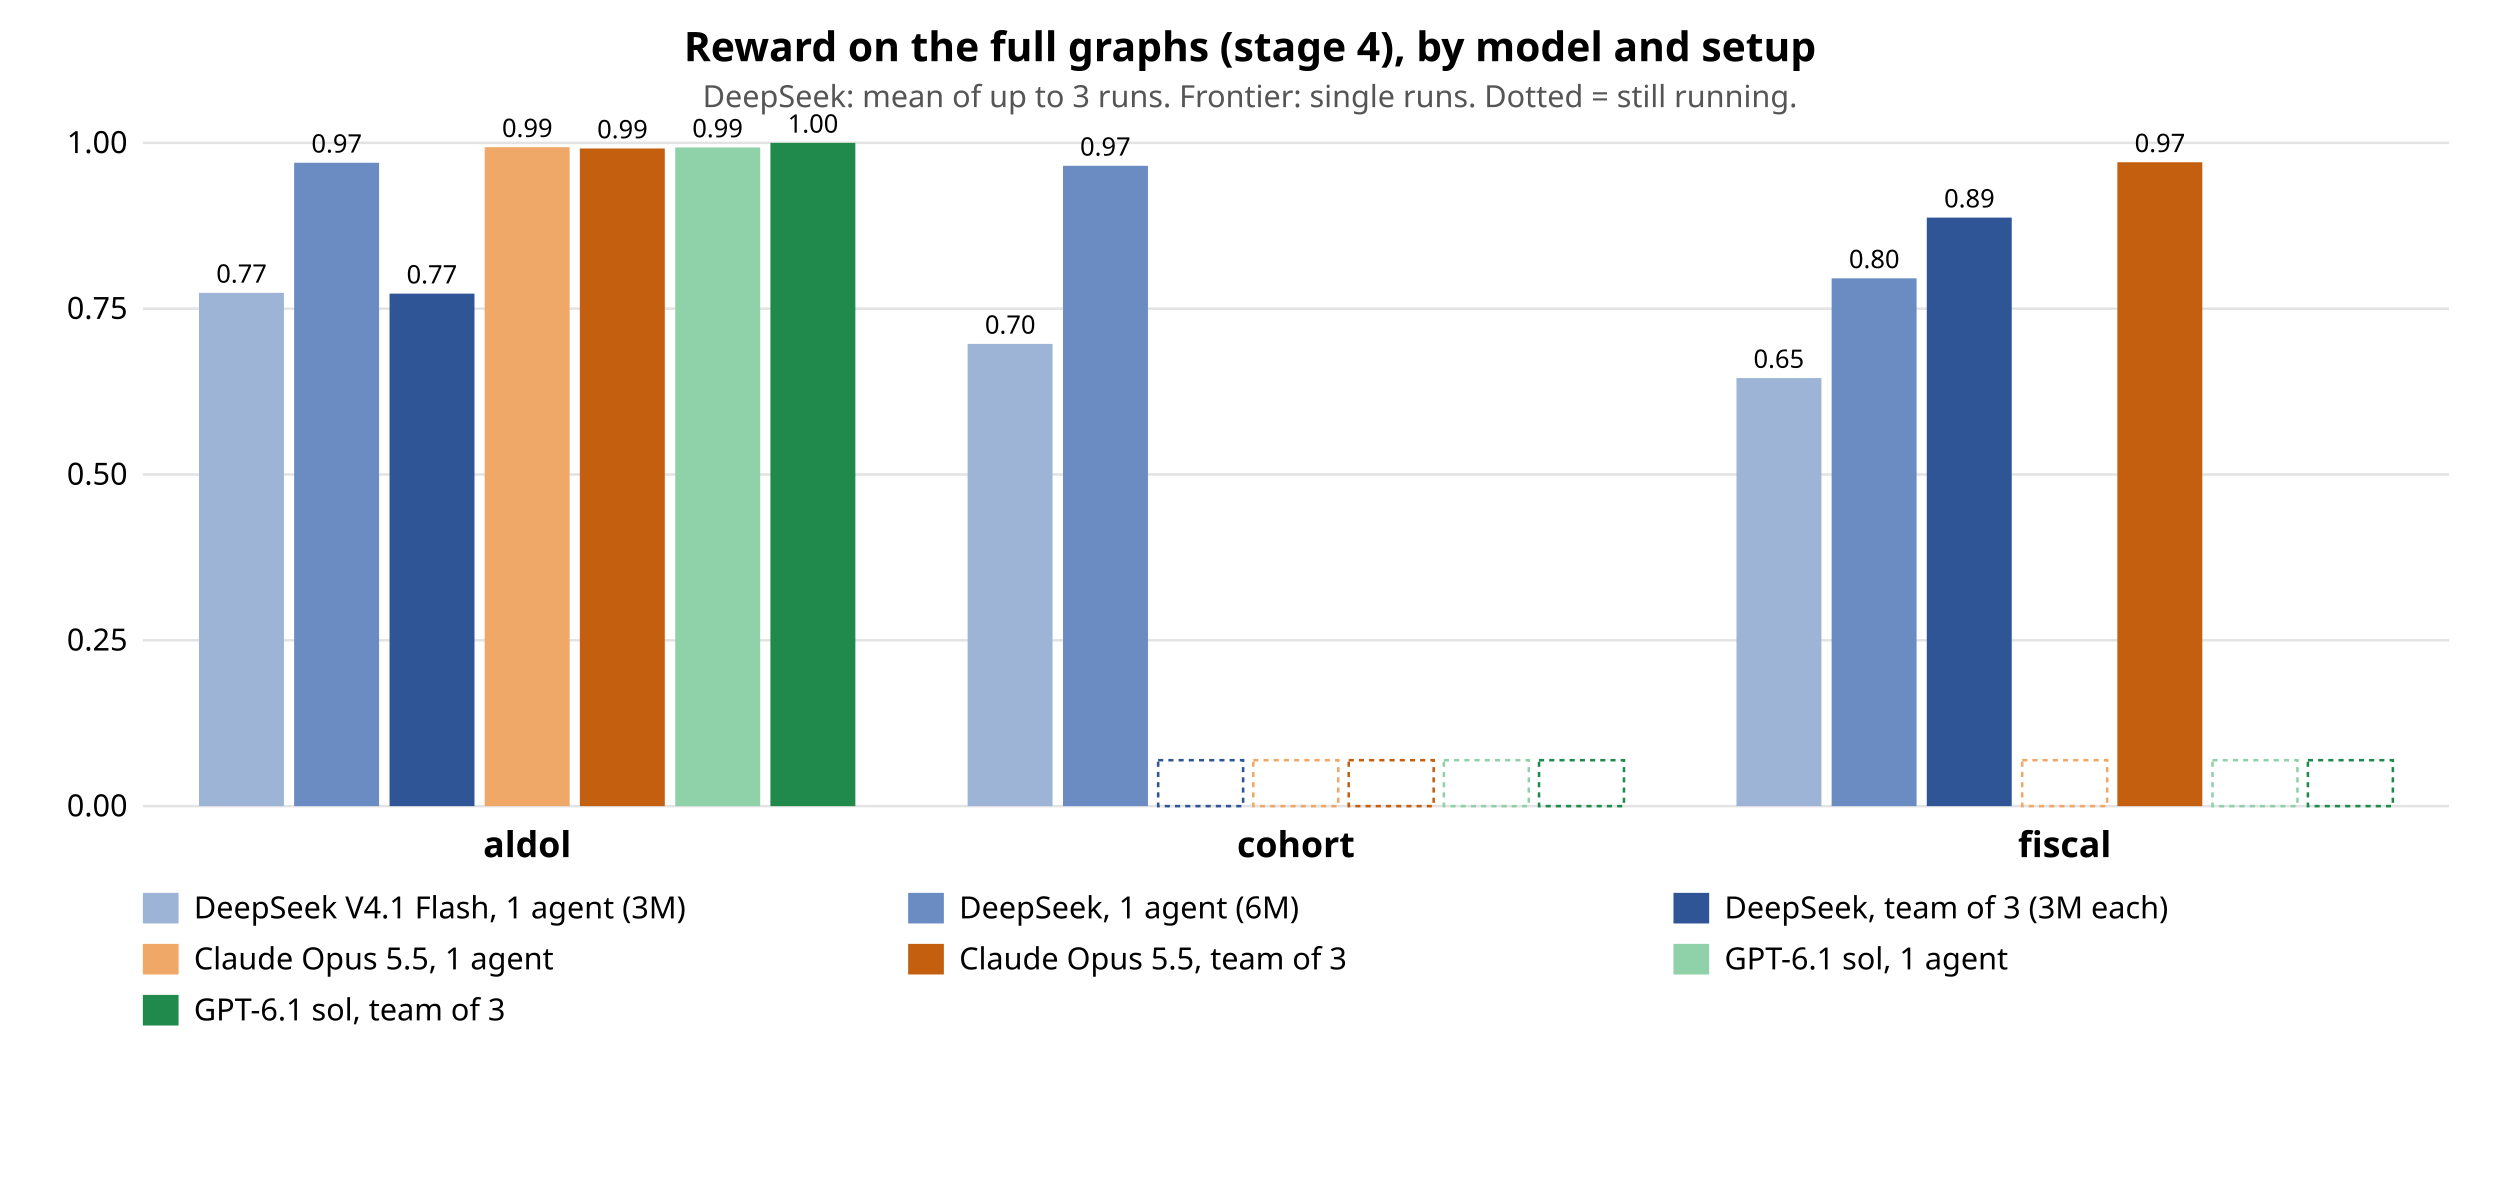
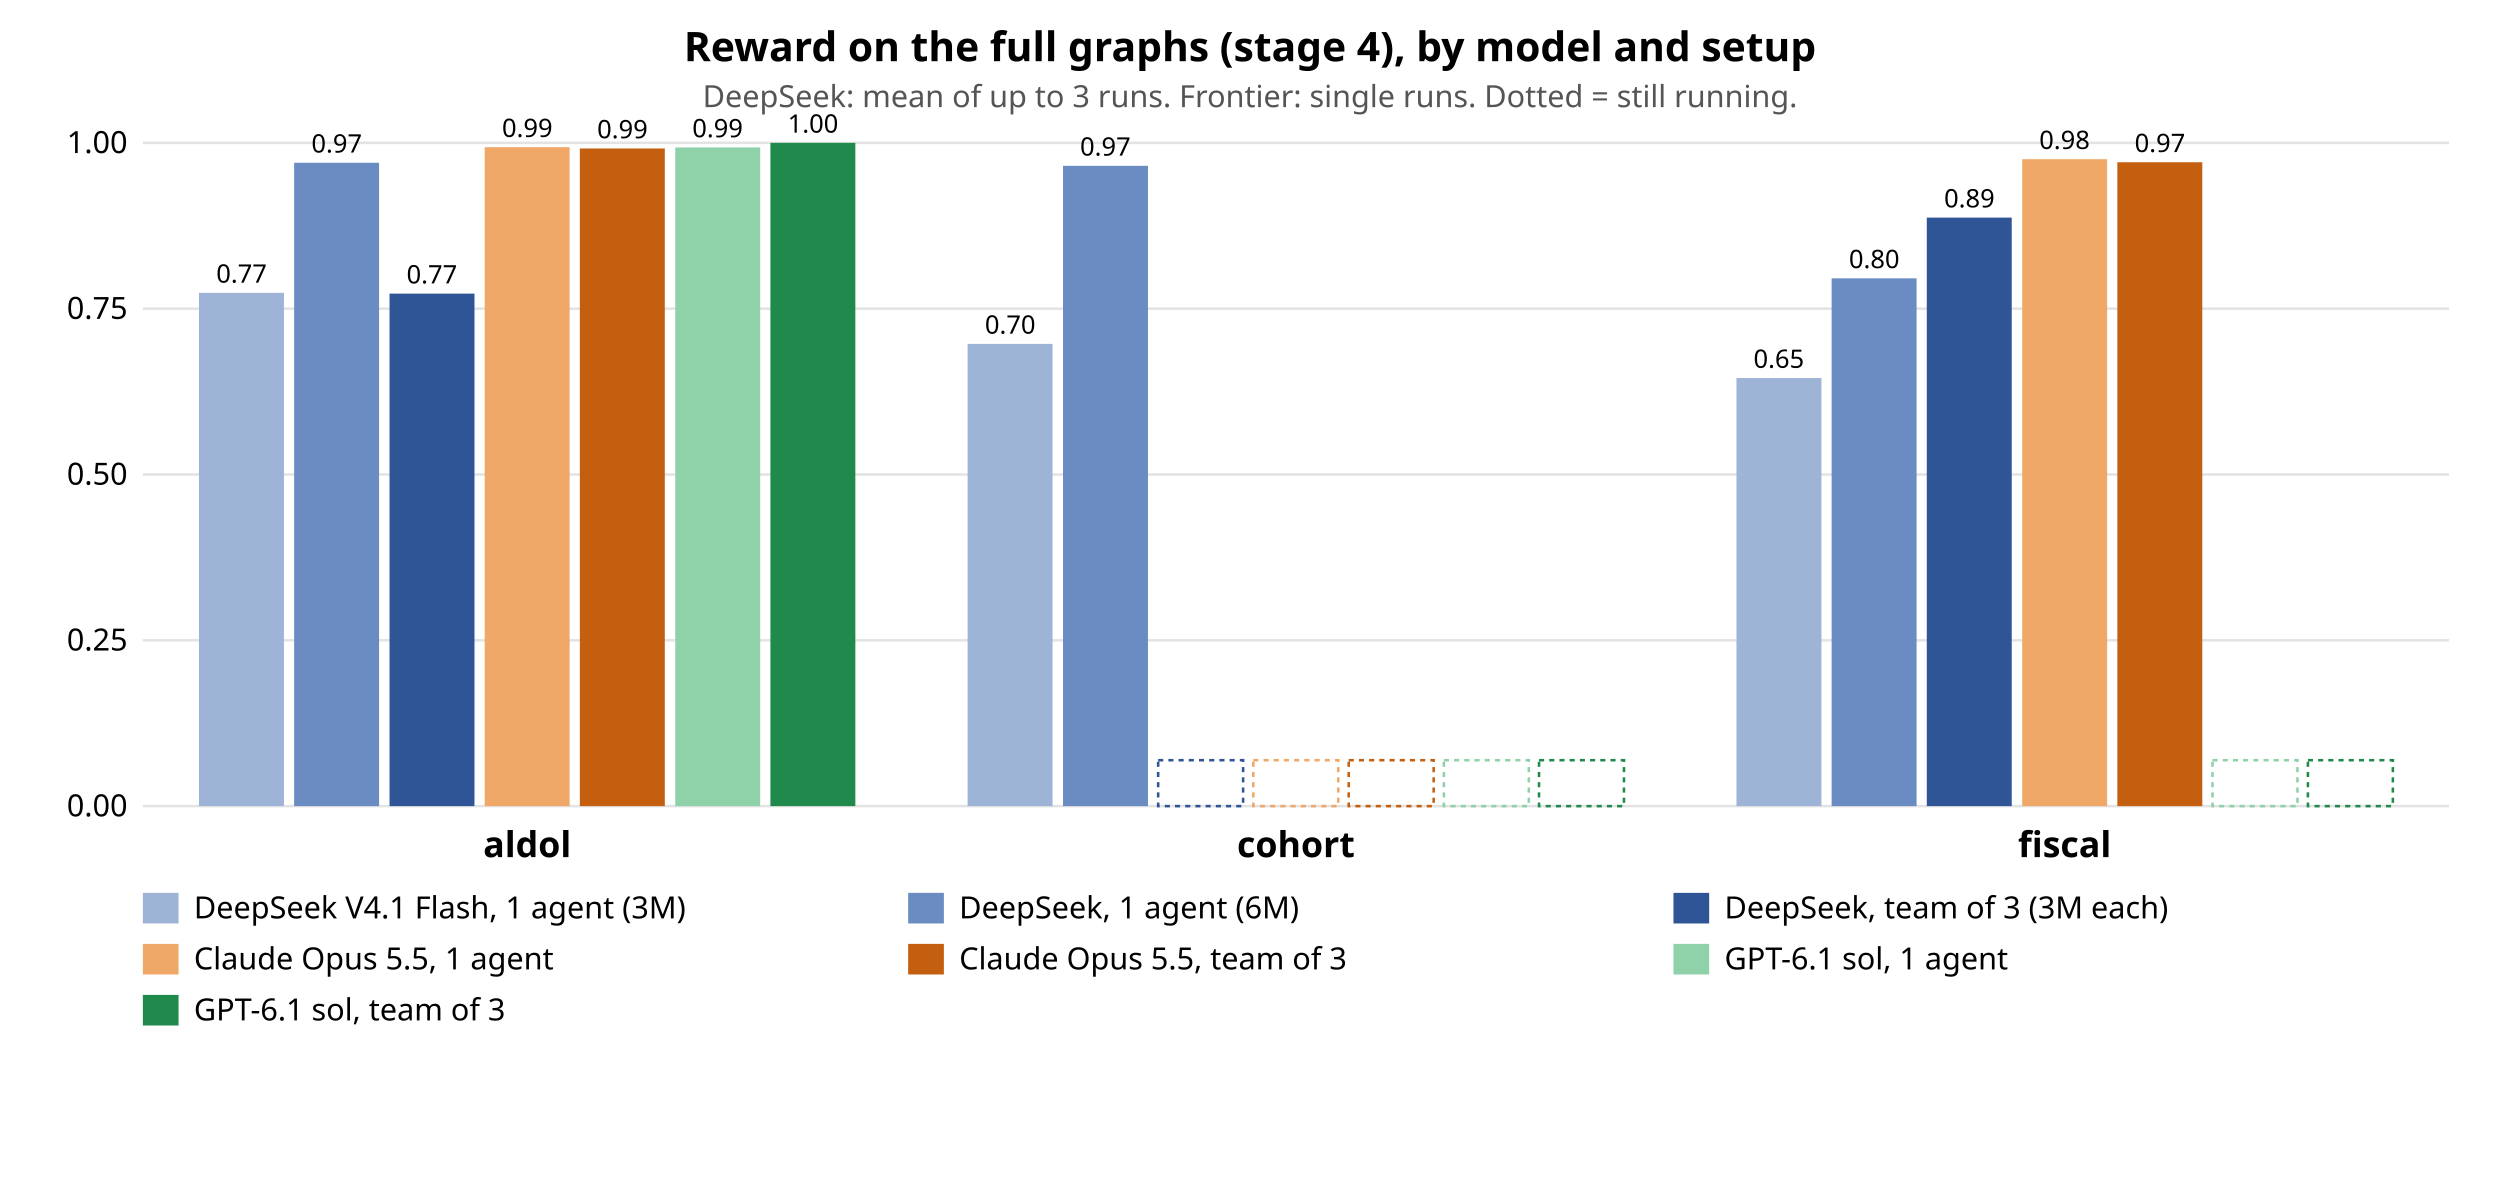
<svg xmlns="http://www.w3.org/2000/svg" viewBox="0 0 980 470" font-family="sans-serif" font-size="12" role="img" aria-label="Reward on the full stage-4 graphs by model and setup">
  <rect width="980" height="470" fill="white" />
  <text x="490.0" y="24" text-anchor="middle" font-size="16" font-weight="bold">Reward on the full graphs (stage 4), by model and setup</text>
  <text x="490.0" y="42" text-anchor="middle" fill="#555">DeepSeek: mean of up to 3 runs. Frontier: single runs. Dotted = still running.</text>
  <line x1="56" x2="960" y1="316" y2="316" stroke="#e3e3e3" />
  <text x="50" y="320" text-anchor="end">0.00</text>
  <line x1="56" x2="960" y1="251.0" y2="251.0" stroke="#e3e3e3" />
  <text x="50" y="255.0" text-anchor="end">0.25</text>
  <line x1="56" x2="960" y1="186.0" y2="186.0" stroke="#e3e3e3" />
  <text x="50" y="190.0" text-anchor="end">0.50</text>
  <line x1="56" x2="960" y1="121.0" y2="121.0" stroke="#e3e3e3" />
  <text x="50" y="125.0" text-anchor="end">0.75</text>
  <line x1="56" x2="960" y1="56.0" y2="56.0" stroke="#e3e3e3" />
  <text x="50" y="60.0" text-anchor="end">1.00</text>
  <text x="206.667" y="336" text-anchor="middle" font-weight="bold" font-size="14">aldol</text>
  <rect x="78.0" y="114.8" width="33.3" height="201.2" fill="#9db4d6" />
  <text x="94.7" y="110.8" text-anchor="middle" font-size="10">0.77</text>
  <rect x="115.3" y="63.8" width="33.3" height="252.2" fill="#6a8cc2" />
  <text x="132.0" y="59.8" text-anchor="middle" font-size="10">0.97</text>
  <rect x="152.7" y="115.1" width="33.3" height="200.9" fill="#2f5597" />
  <text x="169.3" y="111.1" text-anchor="middle" font-size="10">0.77</text>
  <rect x="190.0" y="57.7" width="33.3" height="258.3" fill="#f0a868" />
  <text x="206.7" y="53.7" text-anchor="middle" font-size="10">0.99</text>
  <rect x="227.3" y="58.2" width="33.3" height="257.8" fill="#c45f0f" />
  <text x="244.0" y="54.2" text-anchor="middle" font-size="10">0.99</text>
  <rect x="264.7" y="57.8" width="33.3" height="258.2" fill="#8fd1a8" />
  <text x="281.3" y="53.8" text-anchor="middle" font-size="10">0.99</text>
  <rect x="302.0" y="56.0" width="33.3" height="260.0" fill="#1f8a4c" />
  <text x="318.7" y="52.0" text-anchor="middle" font-size="10">1.00</text>
  <text x="508.0" y="336" text-anchor="middle" font-weight="bold" font-size="14">cohort</text>
  <rect x="379.3" y="134.8" width="33.3" height="181.2" fill="#9db4d6" />
  <text x="396.0" y="130.8" text-anchor="middle" font-size="10">0.70</text>
  <rect x="416.7" y="65.0" width="33.3" height="251.0" fill="#6a8cc2" />
  <text x="433.3" y="61.0" text-anchor="middle" font-size="10">0.97</text>
  <rect x="454.0" y="298" width="33.3" height="18" fill="none" stroke="#2f5597" stroke-dasharray="2 2" />
  <rect x="491.3" y="298" width="33.3" height="18" fill="none" stroke="#f0a868" stroke-dasharray="2 2" />
  <rect x="528.7" y="298" width="33.3" height="18" fill="none" stroke="#c45f0f" stroke-dasharray="2 2" />
  <rect x="566.0" y="298" width="33.3" height="18" fill="none" stroke="#8fd1a8" stroke-dasharray="2 2" />
  <rect x="603.3" y="298" width="33.3" height="18" fill="none" stroke="#1f8a4c" stroke-dasharray="2 2" />
  <text x="809.333" y="336" text-anchor="middle" font-weight="bold" font-size="14">fiscal</text>
  <rect x="680.7" y="148.2" width="33.3" height="167.8" fill="#9db4d6" />
  <text x="697.3" y="144.2" text-anchor="middle" font-size="10">0.65</text>
  <rect x="718.0" y="109.1" width="33.3" height="206.9" fill="#6a8cc2" />
  <text x="734.7" y="105.1" text-anchor="middle" font-size="10">0.80</text>
  <rect x="755.3" y="85.3" width="33.3" height="230.7" fill="#2f5597" />
  <text x="772.0" y="81.3" text-anchor="middle" font-size="10">0.89</text>
-   <rect x="792.7" y="298" width="33.3" height="18" fill="none" stroke="#f0a868" stroke-dasharray="2 2" />
+   <rect x="792.7" y="62.4" width="33.3" height="253.6" fill="#f0a868" />
+   <text x="809.3" y="58.4" text-anchor="middle" font-size="10">0.98</text>
  <rect x="830.0" y="63.6" width="33.3" height="252.4" fill="#c45f0f" />
  <text x="846.7" y="59.6" text-anchor="middle" font-size="10">0.97</text>
  <rect x="867.3" y="298" width="33.3" height="18" fill="none" stroke="#8fd1a8" stroke-dasharray="2 2" />
  <rect x="904.7" y="298" width="33.3" height="18" fill="none" stroke="#1f8a4c" stroke-dasharray="2 2" />
  <rect x="56" y="350" width="14" height="12" fill="#9db4d6" />
  <text x="76" y="360">DeepSeek V4.1 Flash, 1 agent (3M)</text>
  <rect x="356" y="350" width="14" height="12" fill="#6a8cc2" />
  <text x="376" y="360">DeepSeek, 1 agent (6M)</text>
  <rect x="656" y="350" width="14" height="12" fill="#2f5597" />
  <text x="676" y="360">DeepSeek, team of 3 (3M each)</text>
  <rect x="56" y="370" width="14" height="12" fill="#f0a868" />
  <text x="76" y="380">Claude Opus 5.5, 1 agent</text>
  <rect x="356" y="370" width="14" height="12" fill="#c45f0f" />
  <text x="376" y="380">Claude Opus 5.5, team of 3</text>
  <rect x="656" y="370" width="14" height="12" fill="#8fd1a8" />
  <text x="676" y="380">GPT-6.1 sol, 1 agent</text>
  <rect x="56" y="390" width="14" height="12" fill="#1f8a4c" />
  <text x="76" y="400">GPT-6.1 sol, team of 3</text>
</svg>
